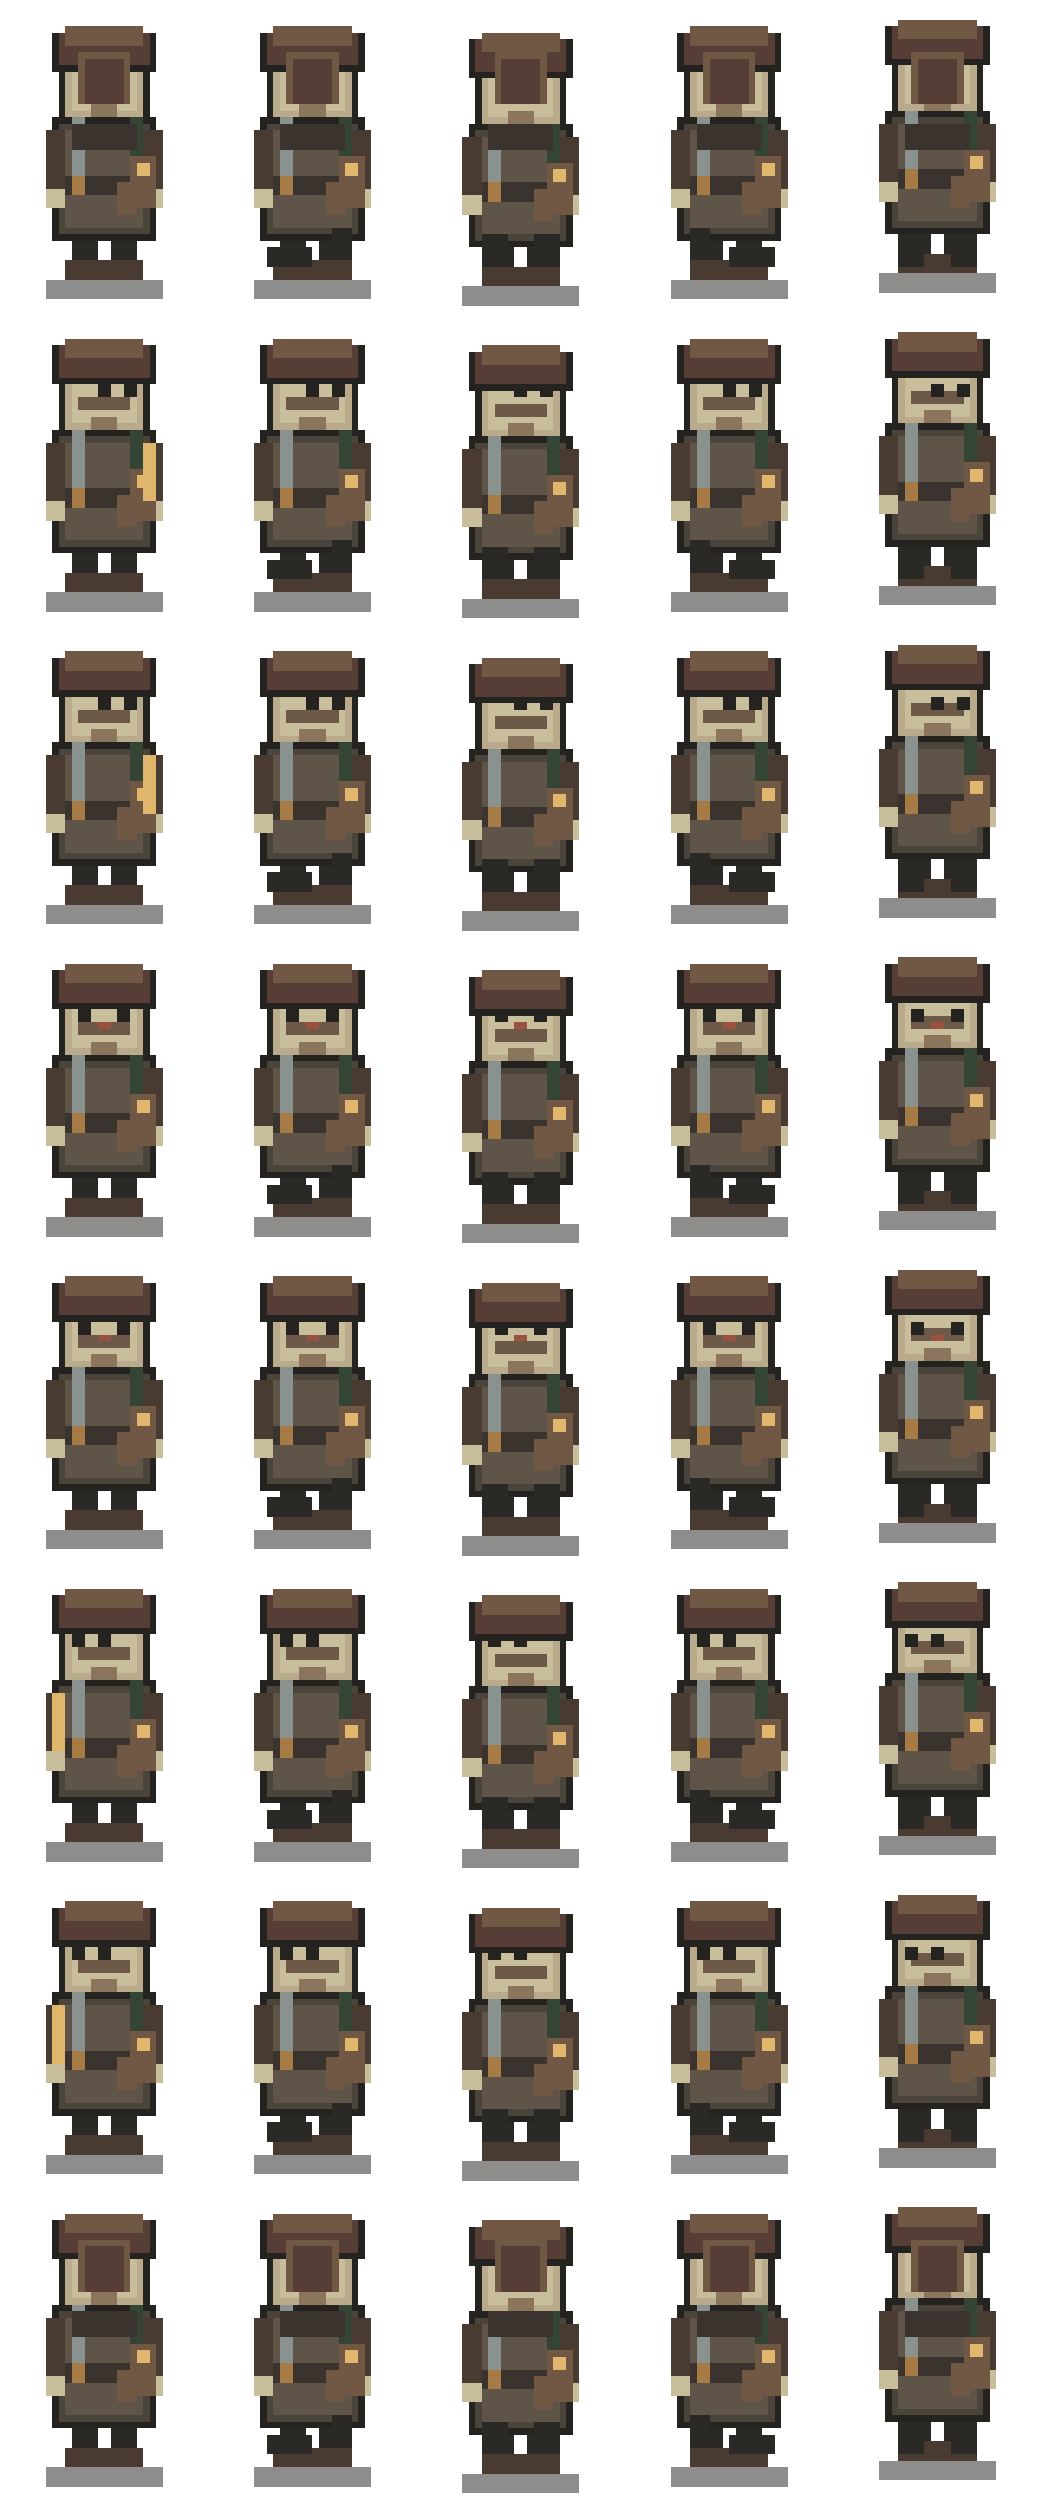
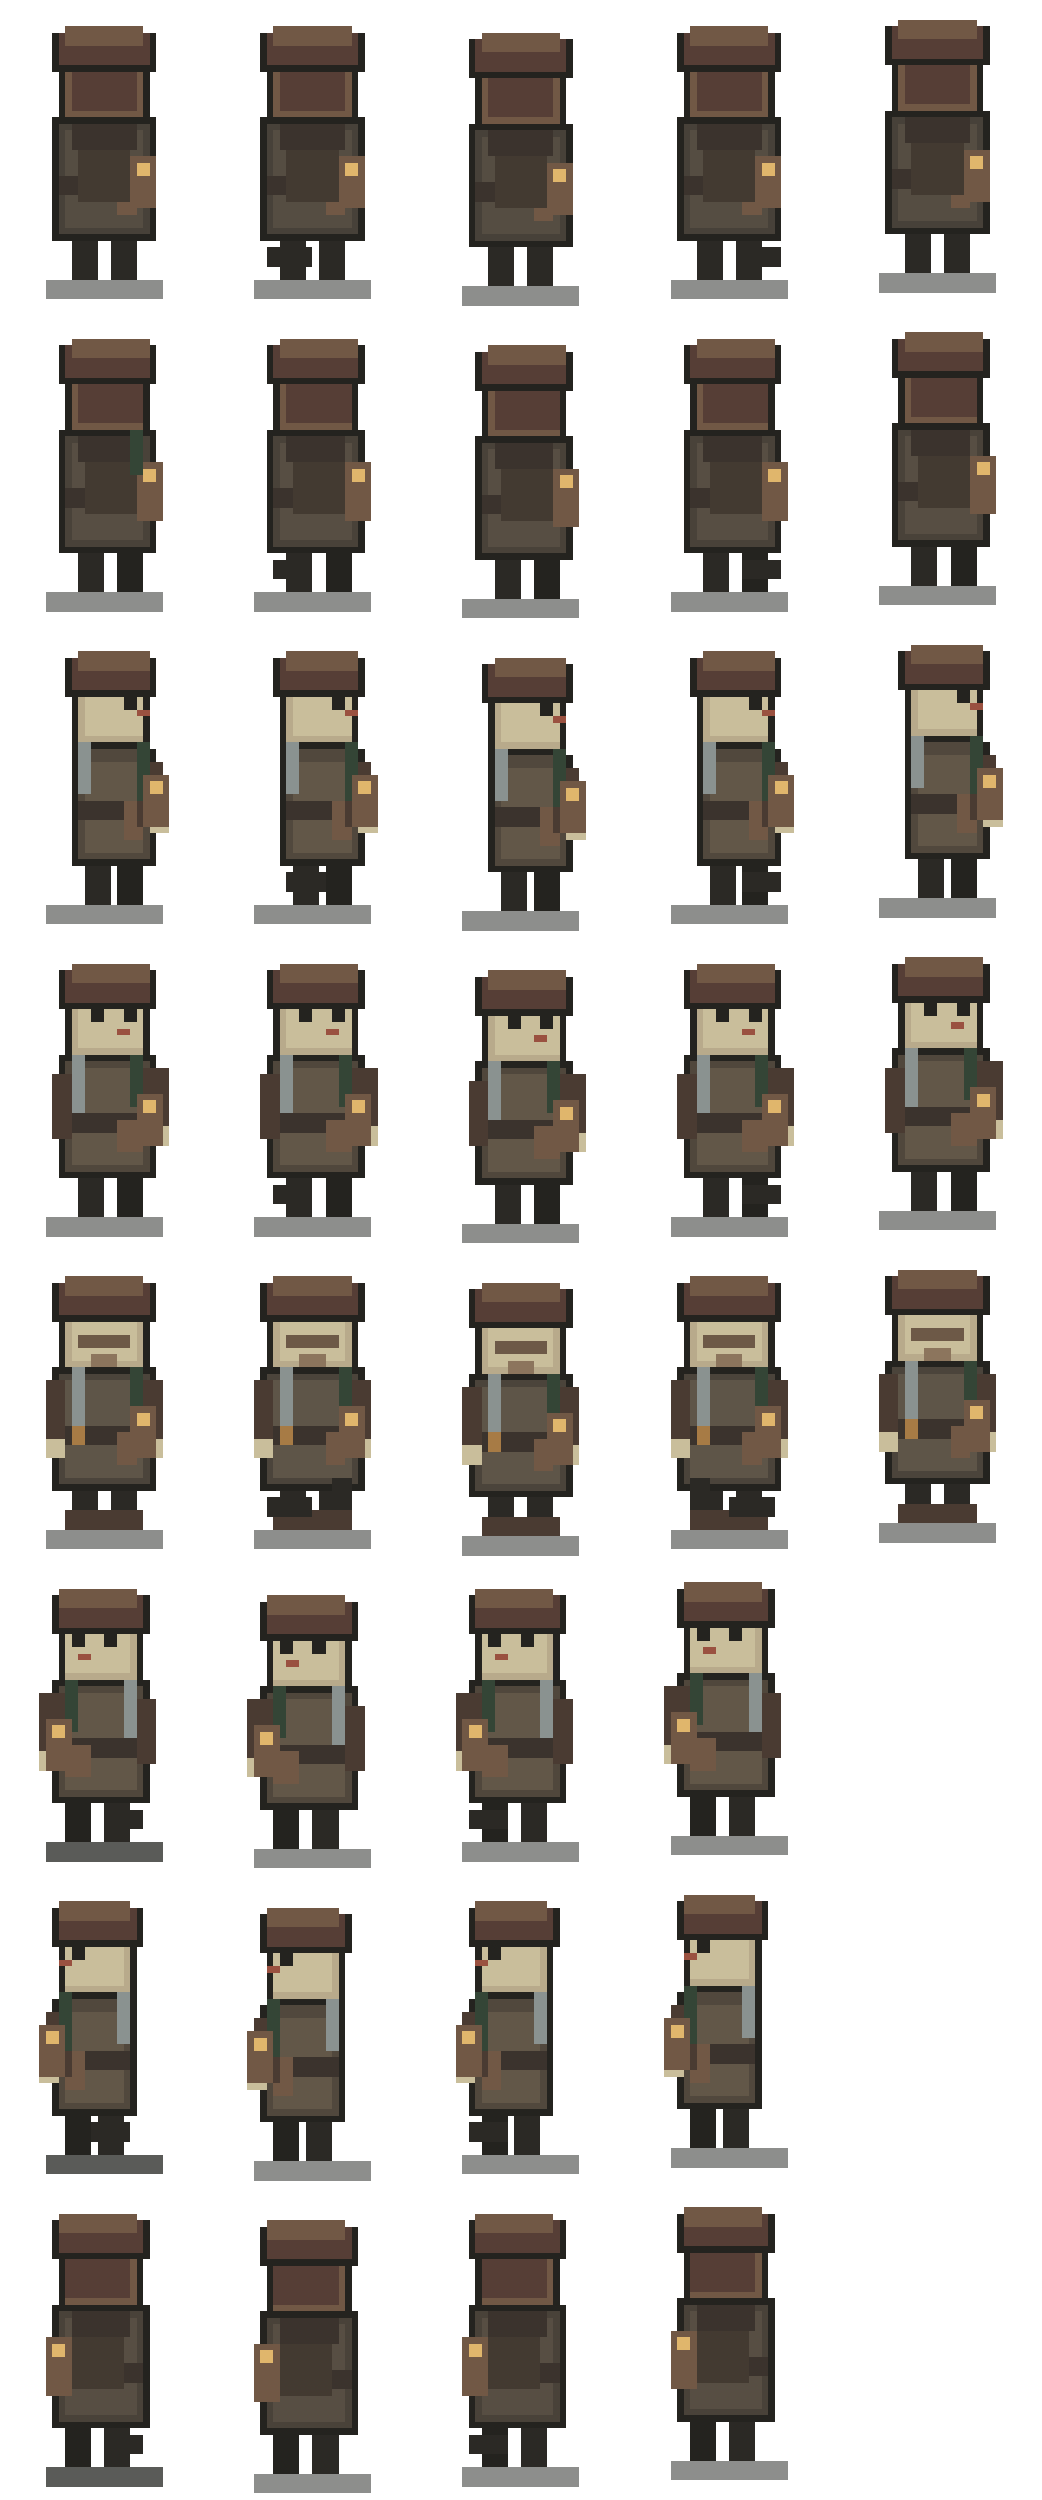
<svg xmlns="http://www.w3.org/2000/svg" width="160" height="384" viewBox="0 0 160 384" shape-rendering="crispEdges">
  <defs>
    <g id="shadow">
      <rect x="7" y="43" width="18" height="3" fill="#30312D" opacity="0.55" />
    </g>
-     <g id="body">
+     <g id="body_front">
      <use href="#shadow" />
      <rect x="11" y="34" width="4" height="9" fill="#2B2925" />
      <rect x="17" y="34" width="4" height="9" fill="#2B2925" />
      <rect x="10" y="40" width="6" height="3" fill="#4A3B32" />
      <rect x="16" y="40" width="6" height="3" fill="#4A3B32" />
      <rect x="8" y="18" width="16" height="19" fill="#24231F" />
      <rect x="9" y="18" width="14" height="18" fill="#4B443B" />
      <rect x="10" y="20" width="12" height="15" fill="#5E5548" />
      <rect x="9" y="27" width="14" height="3" fill="#3B332D" />
      <rect x="11" y="27" width="2" height="3" fill="#A77B45" />
      <rect x="18" y="28" width="3" height="5" fill="#715845" />
      <rect x="7" y="20" width="3" height="11" fill="#4A3B32" />
      <rect x="22" y="20" width="3" height="11" fill="#4A3B32" />
      <rect x="7" y="29" width="3" height="3" fill="#C9BE9B" />
      <rect x="22" y="29" width="3" height="3" fill="#C9BE9B" />
      <rect x="9" y="7" width="14" height="12" fill="#24231F" />
      <rect x="10" y="8" width="12" height="10" fill="#B8AA8B" />
      <rect x="11" y="9" width="10" height="8" fill="#C9BE9B" />
      <rect x="8" y="5" width="16" height="6" fill="#24231F" />
      <rect x="9" y="5" width="14" height="5" fill="#563E36" />
      <rect x="10" y="4" width="12" height="3" fill="#715845" />
      <rect x="12" y="13" width="8" height="2" fill="#6D5947" />
      <rect x="14" y="16" width="4" height="2" fill="#8C755D" />
      <rect x="11" y="18" width="2" height="9" fill="#8A9290" />
      <rect x="20" y="18" width="2" height="8" fill="#344536" />
      <rect x="20" y="24" width="4" height="8" fill="#715845" />
      <rect x="21" y="25" width="2" height="2" fill="#E0B66C" />
    </g>
-     <g id="face_front">
-       <rect x="12" y="11" width="2" height="2" fill="#24231F" />
-       <rect x="18" y="11" width="2" height="2" fill="#24231F" />
-       <rect x="15" y="13" width="2" height="1" fill="#9A5140" />
-     </g>
-     <g id="face_left">
-       <rect x="11" y="11" width="2" height="2" fill="#24231F" />
-       <rect x="15" y="11" width="2" height="2" fill="#24231F" />
-     </g>
-     <g id="face_right">
-       <rect x="15" y="11" width="2" height="2" fill="#24231F" />
+     <g id="body_profile_right">
+       <use href="#shadow" />
+       <rect x="13" y="34" width="4" height="9" fill="#2B2925" />
+       <rect x="18" y="35" width="4" height="8" fill="#24231F" />
+       <rect x="11" y="19" width="13" height="18" fill="#24231F" />
+       <rect x="12" y="19" width="11" height="17" fill="#51483D" />
+       <rect x="13" y="21" width="9" height="14" fill="#625748" />
+       <rect x="12" y="27" width="11" height="3" fill="#3B332D" />
+       <rect x="19" y="27" width="3" height="6" fill="#715845" />
+       <rect x="21" y="21" width="4" height="10" fill="#4A3B32" />
+       <rect x="23" y="29" width="3" height="3" fill="#C9BE9B" />
+       <rect x="11" y="7" width="12" height="12" fill="#24231F" />
+       <rect x="12" y="8" width="10" height="10" fill="#B8AA8B" />
+       <rect x="13" y="9" width="9" height="8" fill="#C9BE9B" />
+       <rect x="10" y="5" width="14" height="6" fill="#24231F" />
+       <rect x="11" y="5" width="12" height="5" fill="#563E36" />
+       <rect x="12" y="4" width="11" height="3" fill="#715845" />
      <rect x="19" y="11" width="2" height="2" fill="#24231F" />
-     </g>
-     <g id="back">
-       <rect x="12" y="8" width="8" height="8" fill="#715845" />
-       <rect x="13" y="9" width="6" height="7" fill="#563E36" />
+       <rect x="21" y="13" width="2" height="1" fill="#9A5140" />
+       <rect x="12" y="18" width="2" height="8" fill="#8A9290" />
+       <rect x="21" y="18" width="2" height="9" fill="#344536" />
+       <rect x="22" y="23" width="4" height="8" fill="#715845" />
+       <rect x="23" y="24" width="2" height="2" fill="#E0B66C" />
+     </g>
+     <g id="body_diag_front_right">
+       <use href="#shadow" />
+       <rect x="12" y="34" width="4" height="9" fill="#2B2925" />
+       <rect x="18" y="35" width="4" height="8" fill="#24231F" />
+       <rect x="9" y="18" width="15" height="19" fill="#24231F" />
+       <rect x="10" y="18" width="13" height="18" fill="#50473C" />
+       <rect x="11" y="20" width="11" height="15" fill="#625748" />
+       <rect x="10" y="27" width="13" height="3" fill="#3B332D" />
+       <rect x="18" y="28" width="4" height="5" fill="#715845" />
+       <rect x="8" y="21" width="3" height="10" fill="#4A3B32" />
+       <rect x="22" y="20" width="4" height="11" fill="#4A3B32" />
+       <rect x="23" y="29" width="3" height="3" fill="#C9BE9B" />
+       <rect x="10" y="7" width="13" height="12" fill="#24231F" />
+       <rect x="11" y="8" width="11" height="10" fill="#B8AA8B" />
+       <rect x="12" y="9" width="10" height="8" fill="#C9BE9B" />
+       <rect x="9" y="5" width="15" height="6" fill="#24231F" />
+       <rect x="10" y="5" width="13" height="5" fill="#563E36" />
+       <rect x="11" y="4" width="12" height="3" fill="#715845" />
+       <rect x="14" y="11" width="2" height="2" fill="#24231F" />
+       <rect x="19" y="11" width="2" height="2" fill="#24231F" />
+       <rect x="18" y="14" width="2" height="1" fill="#9A5140" />
+       <rect x="11" y="18" width="2" height="9" fill="#8A9290" />
+       <rect x="20" y="18" width="2" height="8" fill="#344536" />
+       <rect x="21" y="24" width="4" height="8" fill="#715845" />
+       <rect x="22" y="25" width="2" height="2" fill="#E0B66C" />
+     </g>
+     <g id="body_back">
+       <use href="#shadow" />
+       <rect x="11" y="34" width="4" height="9" fill="#2B2925" />
+       <rect x="17" y="34" width="4" height="9" fill="#2B2925" />
+       <rect x="8" y="18" width="16" height="19" fill="#24231F" />
+       <rect x="9" y="18" width="14" height="18" fill="#474139" />
+       <rect x="10" y="20" width="12" height="15" fill="#554D42" />
+       <rect x="9" y="27" width="14" height="3" fill="#3B332D" />
+       <rect x="18" y="28" width="3" height="5" fill="#715845" />
+       <rect x="9" y="7" width="14" height="12" fill="#24231F" />
+       <rect x="10" y="8" width="12" height="10" fill="#715845" />
+       <rect x="11" y="9" width="10" height="8" fill="#563E36" />
+       <rect x="8" y="5" width="16" height="6" fill="#24231F" />
+       <rect x="9" y="5" width="14" height="5" fill="#563E36" />
+       <rect x="10" y="4" width="12" height="3" fill="#715845" />
      <rect x="11" y="19" width="10" height="4" fill="#3B332D" />
-     </g>
-     <g id="walk1">
-       <use href="#body" />
+       <rect x="12" y="23" width="8" height="8" fill="#433A31" />
+       <rect x="20" y="24" width="4" height="8" fill="#715845" />
+       <rect x="21" y="25" width="2" height="2" fill="#E0B66C" />
+     </g>
+     <g id="body_diag_back_right">
+       <use href="#shadow" />
+       <rect x="12" y="34" width="4" height="9" fill="#2B2925" />
+       <rect x="18" y="35" width="4" height="8" fill="#24231F" />
+       <rect x="9" y="18" width="15" height="19" fill="#24231F" />
+       <rect x="10" y="18" width="13" height="18" fill="#494239" />
+       <rect x="11" y="20" width="11" height="15" fill="#574E43" />
+       <rect x="10" y="27" width="13" height="3" fill="#3B332D" />
+       <rect x="10" y="7" width="13" height="12" fill="#24231F" />
+       <rect x="11" y="8" width="11" height="10" fill="#715845" />
+       <rect x="12" y="9" width="10" height="8" fill="#563E36" />
+       <rect x="9" y="5" width="15" height="6" fill="#24231F" />
+       <rect x="10" y="5" width="13" height="5" fill="#563E36" />
+       <rect x="11" y="4" width="12" height="3" fill="#715845" />
+       <rect x="12" y="19" width="9" height="4" fill="#3B332D" />
+       <rect x="13" y="23" width="8" height="8" fill="#433A31" />
+       <rect x="21" y="23" width="4" height="9" fill="#715845" />
+       <rect x="22" y="24" width="2" height="2" fill="#E0B66C" />
+     </g>
+     <g id="walk_front_1">
+       <use href="#body_front" />
      <rect x="9" y="38" width="7" height="3" fill="#2B2925" />
      <rect x="19" y="35" width="3" height="5" fill="#2B2925" />
    </g>
-     <g id="walk2">
-       <use href="#body" transform="translate(0 1)" />
-       <rect x="10" y="36" width="4" height="5" fill="#2B2925" />
-       <rect x="18" y="36" width="4" height="5" fill="#2B2925" />
-     </g>
-     <g id="walk3">
-       <use href="#body" />
+     <g id="walk_front_2">
+       <use href="#body_front" transform="translate(0 1)" />
+     </g>
+     <g id="walk_front_3">
+       <use href="#body_front" />
      <rect x="10" y="35" width="3" height="5" fill="#2B2925" />
      <rect x="16" y="38" width="7" height="3" fill="#2B2925" />
    </g>
-     <g id="walk4">
-       <use href="#body" transform="translate(0 -1)" />
-       <rect x="10" y="36" width="4" height="5" fill="#2B2925" />
-       <rect x="18" y="36" width="4" height="5" fill="#2B2925" />
-     </g>
-     <g id="row_front">
-       <use href="#body" />
-       <use href="#face_front" />
-       <use href="#walk1" x="32" />
-       <use href="#face_front" x="32" />
-       <use href="#walk2" x="64" />
-       <use href="#face_front" x="64" />
-       <use href="#walk3" x="96" />
-       <use href="#face_front" x="96" />
-       <use href="#walk4" x="128" />
-       <use href="#face_front" x="128" />
-     </g>
-     <g id="row_left">
-       <use href="#body" />
-       <use href="#face_left" />
-       <rect x="8" y="20" width="2" height="9" fill="#E0B66C" />
-       <use href="#walk1" x="32" />
-       <use href="#face_left" x="32" />
-       <use href="#walk2" x="64" />
-       <use href="#face_left" x="64" />
-       <use href="#walk3" x="96" />
-       <use href="#face_left" x="96" />
-       <use href="#walk4" x="128" />
-       <use href="#face_left" x="128" />
-     </g>
-     <g id="row_right">
-       <use href="#body" />
-       <use href="#face_right" />
-       <rect x="22" y="20" width="2" height="9" fill="#E0B66C" />
-       <use href="#walk1" x="32" />
-       <use href="#face_right" x="32" />
-       <use href="#walk2" x="64" />
-       <use href="#face_right" x="64" />
-       <use href="#walk3" x="96" />
-       <use href="#face_right" x="96" />
-       <use href="#walk4" x="128" />
-       <use href="#face_right" x="128" />
-     </g>
-     <g id="row_back">
-       <use href="#body" />
-       <use href="#back" />
-       <use href="#walk1" x="32" />
-       <use href="#back" x="32" />
-       <use href="#walk2" x="64" />
-       <use href="#back" x="64" />
-       <use href="#walk3" x="96" />
-       <use href="#back" x="96" />
-       <use href="#walk4" x="128" />
-       <use href="#back" x="128" />
+     <g id="walk_front_4">
+       <use href="#body_front" transform="translate(0 -1)" />
+     </g>
+     <g id="walk_right_1">
+       <use href="#body_profile_right" />
+       <rect x="12" y="38" width="6" height="3" fill="#2B2925" />
+     </g>
+     <g id="walk_right_2">
+       <use href="#body_profile_right" transform="translate(0 1)" />
+     </g>
+     <g id="walk_right_3">
+       <use href="#body_profile_right" />
+       <rect x="18" y="38" width="6" height="3" fill="#2B2925" />
+     </g>
+     <g id="walk_right_4">
+       <use href="#body_profile_right" transform="translate(0 -1)" />
+     </g>
+     <g id="walk_diag_fr_1">
+       <use href="#body_diag_front_right" />
+       <rect x="10" y="38" width="6" height="3" fill="#2B2925" />
+     </g>
+     <g id="walk_diag_fr_2">
+       <use href="#body_diag_front_right" transform="translate(0 1)" />
+     </g>
+     <g id="walk_diag_fr_3">
+       <use href="#body_diag_front_right" />
+       <rect x="18" y="38" width="6" height="3" fill="#2B2925" />
+     </g>
+     <g id="walk_diag_fr_4">
+       <use href="#body_diag_front_right" transform="translate(0 -1)" />
+     </g>
+     <g id="walk_back_1">
+       <use href="#body_back" />
+       <rect x="9" y="38" width="7" height="3" fill="#2B2925" />
+     </g>
+     <g id="walk_back_2">
+       <use href="#body_back" transform="translate(0 1)" />
+     </g>
+     <g id="walk_back_3">
+       <use href="#body_back" />
+       <rect x="17" y="38" width="7" height="3" fill="#2B2925" />
+     </g>
+     <g id="walk_back_4">
+       <use href="#body_back" transform="translate(0 -1)" />
+     </g>
+     <g id="walk_diag_br_1">
+       <use href="#body_diag_back_right" />
+       <rect x="10" y="38" width="6" height="3" fill="#2B2925" />
+     </g>
+     <g id="walk_diag_br_2">
+       <use href="#body_diag_back_right" transform="translate(0 1)" />
+     </g>
+     <g id="walk_diag_br_3">
+       <use href="#body_diag_back_right" />
+       <rect x="18" y="38" width="6" height="3" fill="#2B2925" />
+     </g>
+     <g id="walk_diag_br_4">
+       <use href="#body_diag_back_right" transform="translate(0 -1)" />
+     </g>
+     <g id="row_s">
+       <use href="#body_front" />
+       <use href="#walk_front_1" x="32" />
+       <use href="#walk_front_2" x="64" />
+       <use href="#walk_front_3" x="96" />
+       <use href="#walk_front_4" x="128" />
+     </g>
+     <g id="row_se">
+       <use href="#body_diag_front_right" />
+       <use href="#walk_diag_fr_1" x="32" />
+       <use href="#walk_diag_fr_2" x="64" />
+       <use href="#walk_diag_fr_3" x="96" />
+       <use href="#walk_diag_fr_4" x="128" />
+     </g>
+     <g id="row_e">
+       <use href="#body_profile_right" />
+       <use href="#walk_right_1" x="32" />
+       <use href="#walk_right_2" x="64" />
+       <use href="#walk_right_3" x="96" />
+       <use href="#walk_right_4" x="128" />
+     </g>
+     <g id="row_ne">
+       <use href="#body_diag_back_right" />
+       <rect x="20" y="18" width="2" height="7" fill="#344536" />
+       <use href="#walk_diag_br_1" x="32" />
+       <use href="#walk_diag_br_2" x="64" />
+       <use href="#walk_diag_br_3" x="96" />
+       <use href="#walk_diag_br_4" x="128" />
+     </g>
+     <g id="row_n">
+       <use href="#body_back" />
+       <use href="#walk_back_1" x="32" />
+       <use href="#walk_back_2" x="64" />
+       <use href="#walk_back_3" x="96" />
+       <use href="#walk_back_4" x="128" />
+     </g>
+     <g id="row_sw">
+       <use href="#body_diag_front_right" transform="translate(32 0) scale(-1 1)" />
+       <use href="#walk_diag_fr_1" x="32" transform="translate(64 0) scale(-1 1)" />
+       <use href="#walk_diag_fr_2" x="64" transform="translate(128 0) scale(-1 1)" />
+       <use href="#walk_diag_fr_3" x="96" transform="translate(192 0) scale(-1 1)" />
+       <use href="#walk_diag_fr_4" x="128" transform="translate(256 0) scale(-1 1)" />
+     </g>
+     <g id="row_w">
+       <use href="#body_profile_right" transform="translate(32 0) scale(-1 1)" />
+       <use href="#walk_right_1" x="32" transform="translate(64 0) scale(-1 1)" />
+       <use href="#walk_right_2" x="64" transform="translate(128 0) scale(-1 1)" />
+       <use href="#walk_right_3" x="96" transform="translate(192 0) scale(-1 1)" />
+       <use href="#walk_right_4" x="128" transform="translate(256 0) scale(-1 1)" />
+     </g>
+     <g id="row_nw">
+       <use href="#body_diag_back_right" transform="translate(32 0) scale(-1 1)" />
+       <use href="#walk_diag_br_1" x="32" transform="translate(64 0) scale(-1 1)" />
+       <use href="#walk_diag_br_2" x="64" transform="translate(128 0) scale(-1 1)" />
+       <use href="#walk_diag_br_3" x="96" transform="translate(192 0) scale(-1 1)" />
+       <use href="#walk_diag_br_4" x="128" transform="translate(256 0) scale(-1 1)" />
    </g>
  </defs>
-   <use href="#row_back" y="0" />
-   <use href="#row_right" y="48" />
-   <use href="#row_right" y="96" />
-   <use href="#row_front" y="144" />
-   <use href="#row_front" y="192" />
-   <use href="#row_left" y="240" />
-   <use href="#row_left" y="288" />
-   <use href="#row_back" y="336" />
+   <use href="#row_n" y="0" />
+   <use href="#row_ne" y="48" />
+   <use href="#row_e" y="96" />
+   <use href="#row_se" y="144" />
+   <use href="#row_s" y="192" />
+   <use href="#row_sw" y="240" />
+   <use href="#row_w" y="288" />
+   <use href="#row_nw" y="336" />
</svg>
